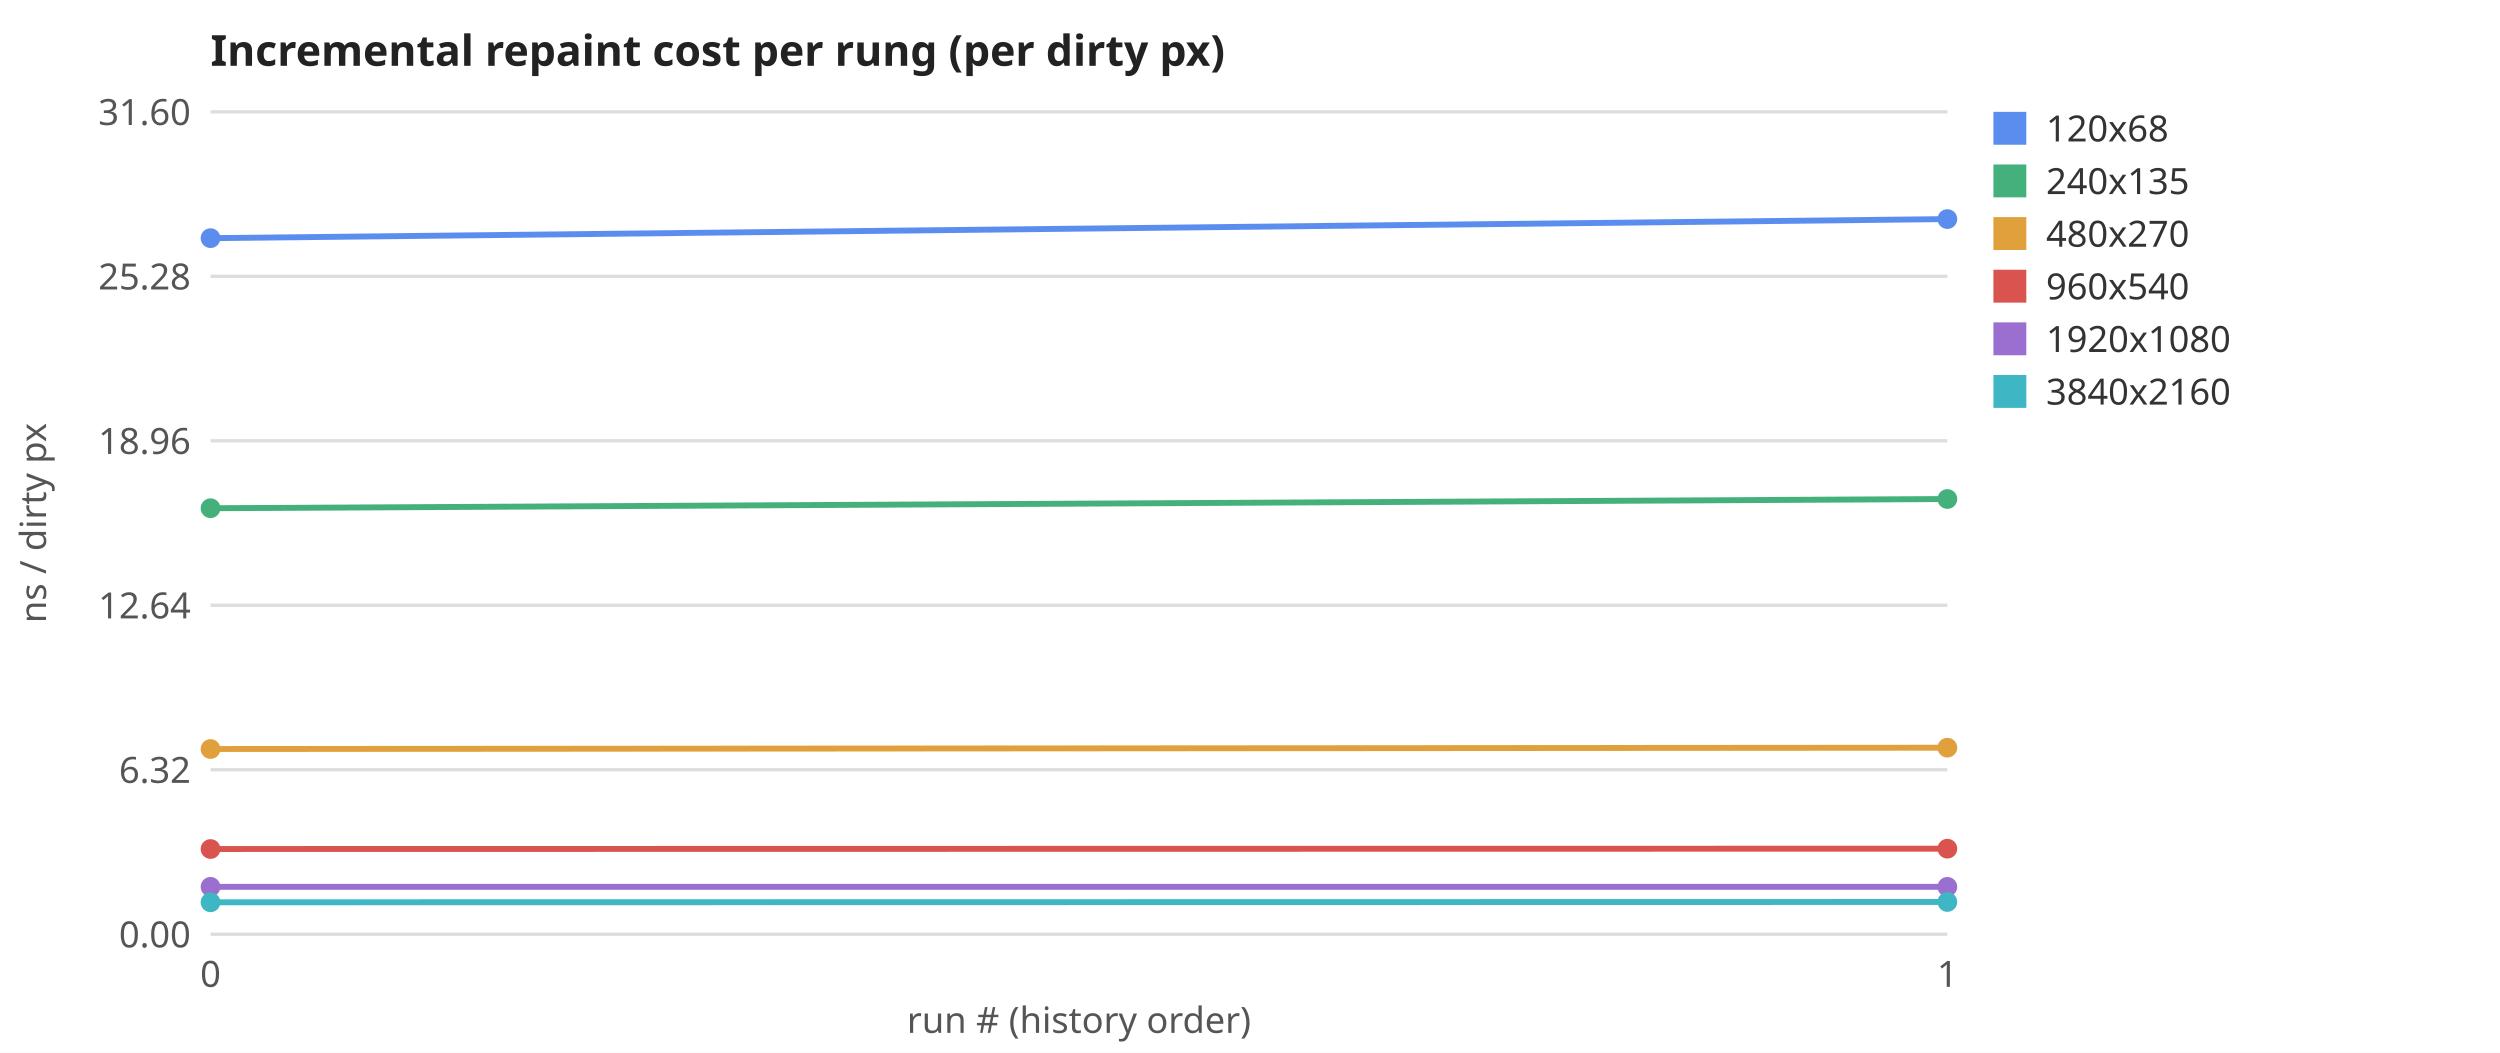
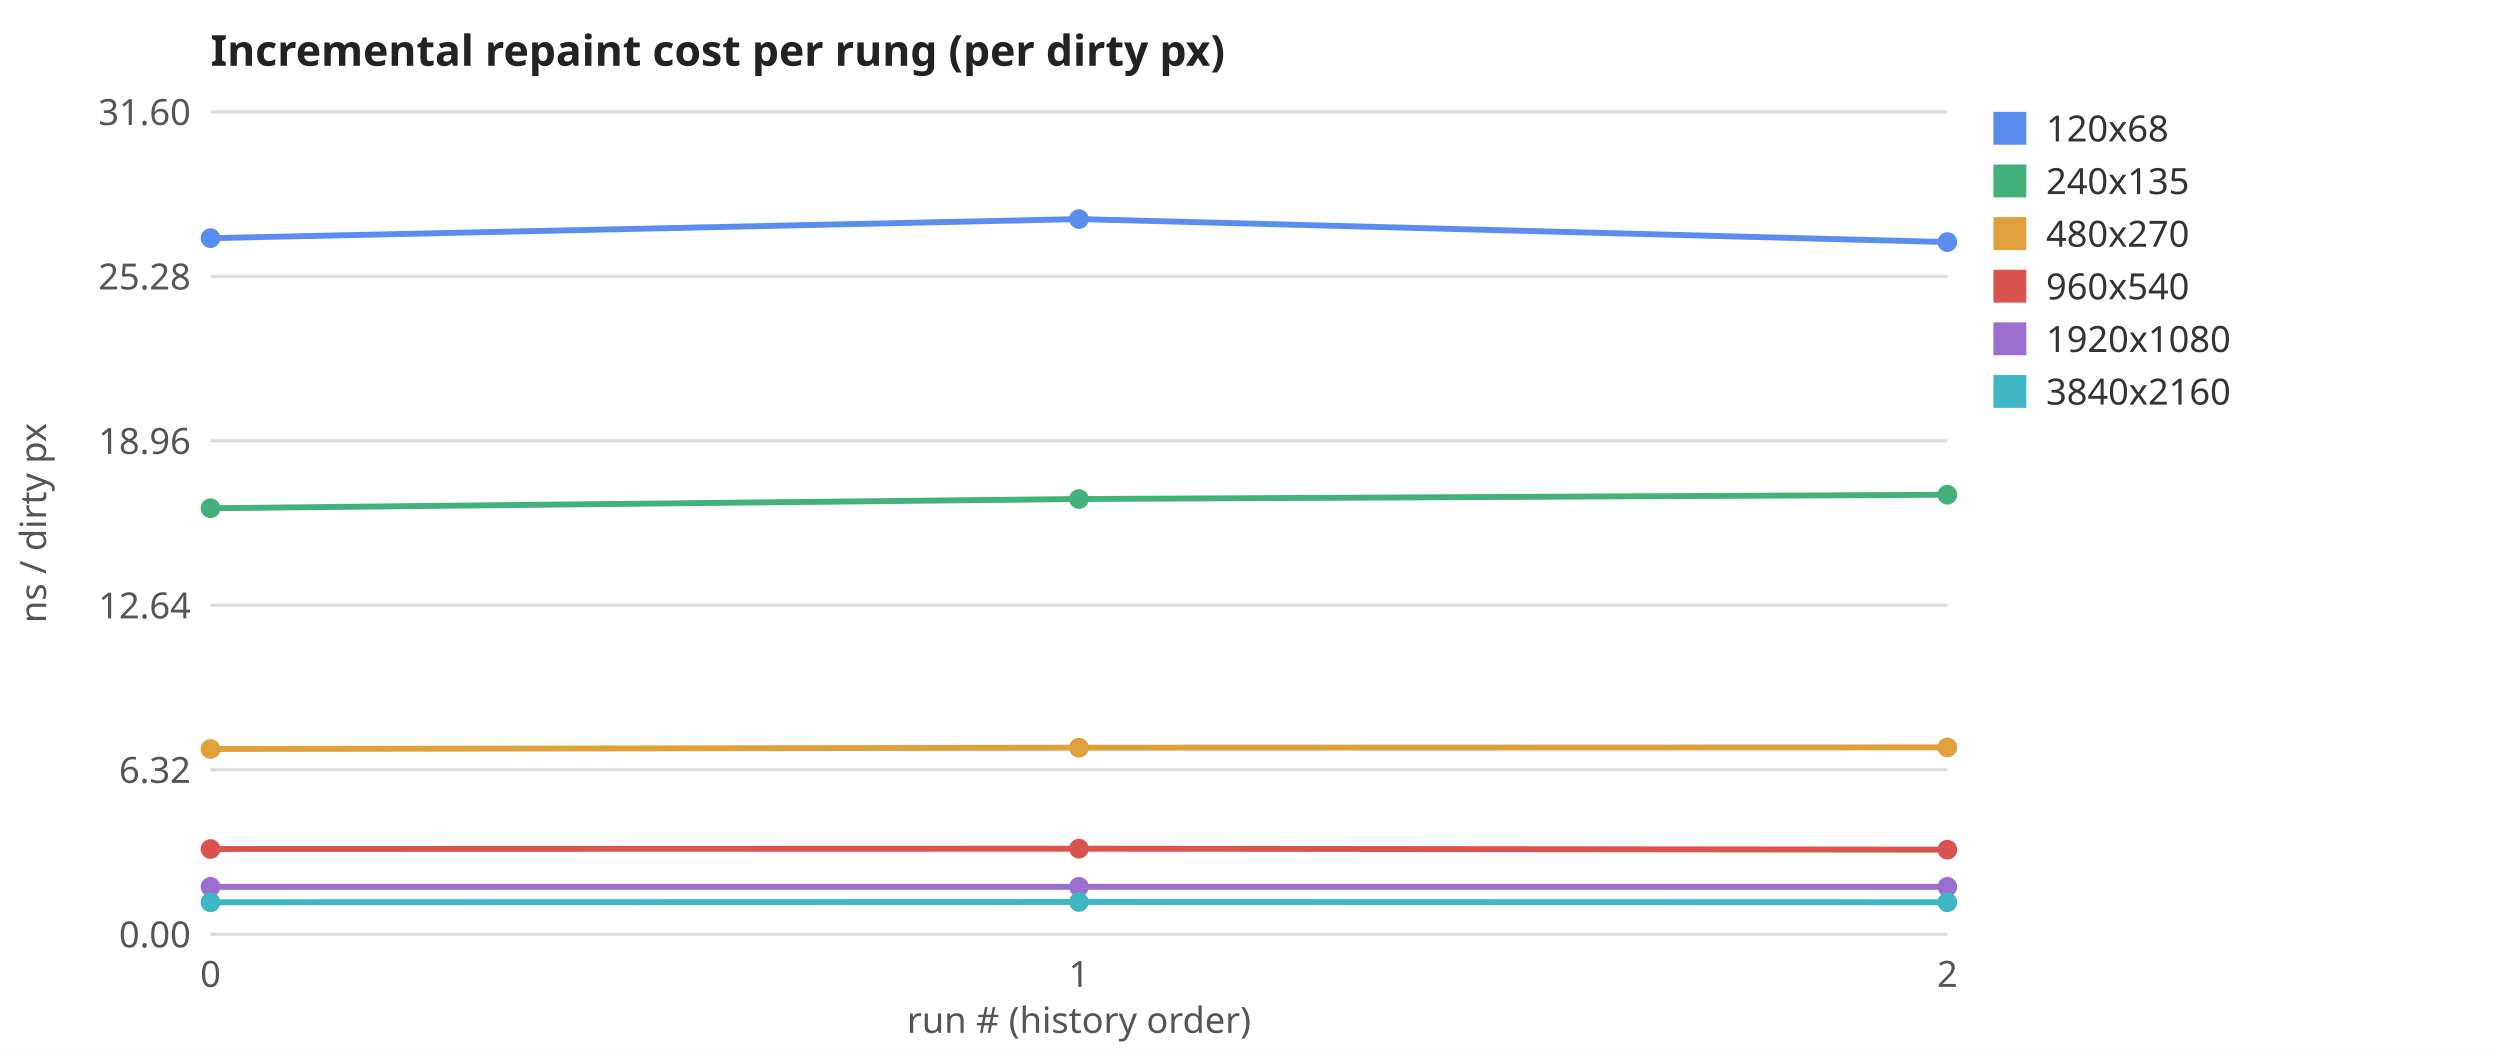
<svg xmlns="http://www.w3.org/2000/svg" width="760" height="320" font-family="system-ui,sans-serif" font-size="11">
  <rect width="760" height="320" fill="#ffffff" />
  <text x="64" y="20" font-size="13" font-weight="600" fill="#222">Incremental repaint cost per rung (per dirty px)</text>
  <line x1="64" y1="284.0" x2="592" y2="284.0" stroke="#dddddd" stroke-width="1" />
  <text x="58" y="288.0" text-anchor="end" fill="#555">0.00</text>
  <line x1="64" y1="234.0" x2="592" y2="234.0" stroke="#dddddd" stroke-width="1" />
  <text x="58" y="238.0" text-anchor="end" fill="#555">6.32</text>
  <line x1="64" y1="184.0" x2="592" y2="184.0" stroke="#dddddd" stroke-width="1" />
  <text x="58" y="188.0" text-anchor="end" fill="#555">12.64</text>
  <line x1="64" y1="134.0" x2="592" y2="134.0" stroke="#dddddd" stroke-width="1" />
  <text x="58" y="138.0" text-anchor="end" fill="#555">18.96</text>
  <line x1="64" y1="84.0" x2="592" y2="84.0" stroke="#dddddd" stroke-width="1" />
  <text x="58" y="88.0" text-anchor="end" fill="#555">25.28</text>
  <line x1="64" y1="34.0" x2="592" y2="34.0" stroke="#dddddd" stroke-width="1" />
  <text x="58" y="38.0" text-anchor="end" fill="#555">31.60</text>
  <text x="64.0" y="300" text-anchor="middle" fill="#555">0</text>
-   <text x="592.0" y="300" text-anchor="middle" fill="#555">1</text>
+   <text x="328.0" y="300" text-anchor="middle" fill="#555">1</text>
+   <text x="592.0" y="300" text-anchor="middle" fill="#555">2</text>
  <text x="328.0" y="314" text-anchor="middle" fill="#555">run # (history order)</text>
  <text x="14" y="159.0" text-anchor="middle" fill="#555" transform="rotate(-90 14 159.0)">ns / dirty px</text>
-   <polyline points="64.0,72.4 592.0,66.6" fill="none" stroke="#5b8def" stroke-width="1.8" />
+   <polyline points="64.0,72.4 328.0,66.6 592.0,73.6" fill="none" stroke="#5b8def" stroke-width="1.8" />
  <circle cx="64.0" cy="72.4" r="3" fill="#5b8def" />
-   <circle cx="592.0" cy="66.6" r="3" fill="#5b8def" />
+   <circle cx="328.0" cy="66.6" r="3" fill="#5b8def" />
+   <circle cx="592.0" cy="73.6" r="3" fill="#5b8def" />
  <rect x="606" y="34" width="10" height="10" fill="#5b8def" />
  <text x="622" y="43" fill="#333">120x68</text>
-   <polyline points="64.0,154.5 592.0,151.7" fill="none" stroke="#44b07b" stroke-width="1.8" />
+   <polyline points="64.0,154.5 328.0,151.7 592.0,150.4" fill="none" stroke="#44b07b" stroke-width="1.8" />
  <circle cx="64.0" cy="154.5" r="3" fill="#44b07b" />
-   <circle cx="592.0" cy="151.7" r="3" fill="#44b07b" />
+   <circle cx="328.0" cy="151.7" r="3" fill="#44b07b" />
+   <circle cx="592.0" cy="150.4" r="3" fill="#44b07b" />
  <rect x="606" y="50" width="10" height="10" fill="#44b07b" />
  <text x="622" y="59" fill="#333">240x135</text>
-   <polyline points="64.0,227.7 592.0,227.3" fill="none" stroke="#e0a03c" stroke-width="1.8" />
+   <polyline points="64.0,227.7 328.0,227.3 592.0,227.2" fill="none" stroke="#e0a03c" stroke-width="1.8" />
  <circle cx="64.0" cy="227.7" r="3" fill="#e0a03c" />
-   <circle cx="592.0" cy="227.3" r="3" fill="#e0a03c" />
+   <circle cx="328.0" cy="227.3" r="3" fill="#e0a03c" />
+   <circle cx="592.0" cy="227.2" r="3" fill="#e0a03c" />
  <rect x="606" y="66" width="10" height="10" fill="#e0a03c" />
  <text x="622" y="75" fill="#333">480x270</text>
-   <polyline points="64.0,258.1 592.0,258.0" fill="none" stroke="#d9534f" stroke-width="1.8" />
+   <polyline points="64.0,258.1 328.0,258.0 592.0,258.3" fill="none" stroke="#d9534f" stroke-width="1.8" />
  <circle cx="64.0" cy="258.1" r="3" fill="#d9534f" />
-   <circle cx="592.0" cy="258.0" r="3" fill="#d9534f" />
+   <circle cx="328.0" cy="258.0" r="3" fill="#d9534f" />
+   <circle cx="592.0" cy="258.3" r="3" fill="#d9534f" />
  <rect x="606" y="82" width="10" height="10" fill="#d9534f" />
  <text x="622" y="91" fill="#333">960x540</text>
-   <polyline points="64.0,269.6 592.0,269.6" fill="none" stroke="#9a6fd0" stroke-width="1.8" />
+   <polyline points="64.0,269.6 328.0,269.6 592.0,269.6" fill="none" stroke="#9a6fd0" stroke-width="1.8" />
  <circle cx="64.0" cy="269.6" r="3" fill="#9a6fd0" />
+   <circle cx="328.0" cy="269.6" r="3" fill="#9a6fd0" />
  <circle cx="592.0" cy="269.6" r="3" fill="#9a6fd0" />
  <rect x="606" y="98" width="10" height="10" fill="#9a6fd0" />
  <text x="622" y="107" fill="#333">1920x1080</text>
-   <polyline points="64.0,274.3 592.0,274.2" fill="none" stroke="#3fb6c4" stroke-width="1.8" />
+   <polyline points="64.0,274.3 328.0,274.2 592.0,274.3" fill="none" stroke="#3fb6c4" stroke-width="1.8" />
  <circle cx="64.0" cy="274.3" r="3" fill="#3fb6c4" />
-   <circle cx="592.0" cy="274.2" r="3" fill="#3fb6c4" />
+   <circle cx="328.0" cy="274.2" r="3" fill="#3fb6c4" />
+   <circle cx="592.0" cy="274.3" r="3" fill="#3fb6c4" />
  <rect x="606" y="114" width="10" height="10" fill="#3fb6c4" />
  <text x="622" y="123" fill="#333">3840x2160</text>
</svg>
